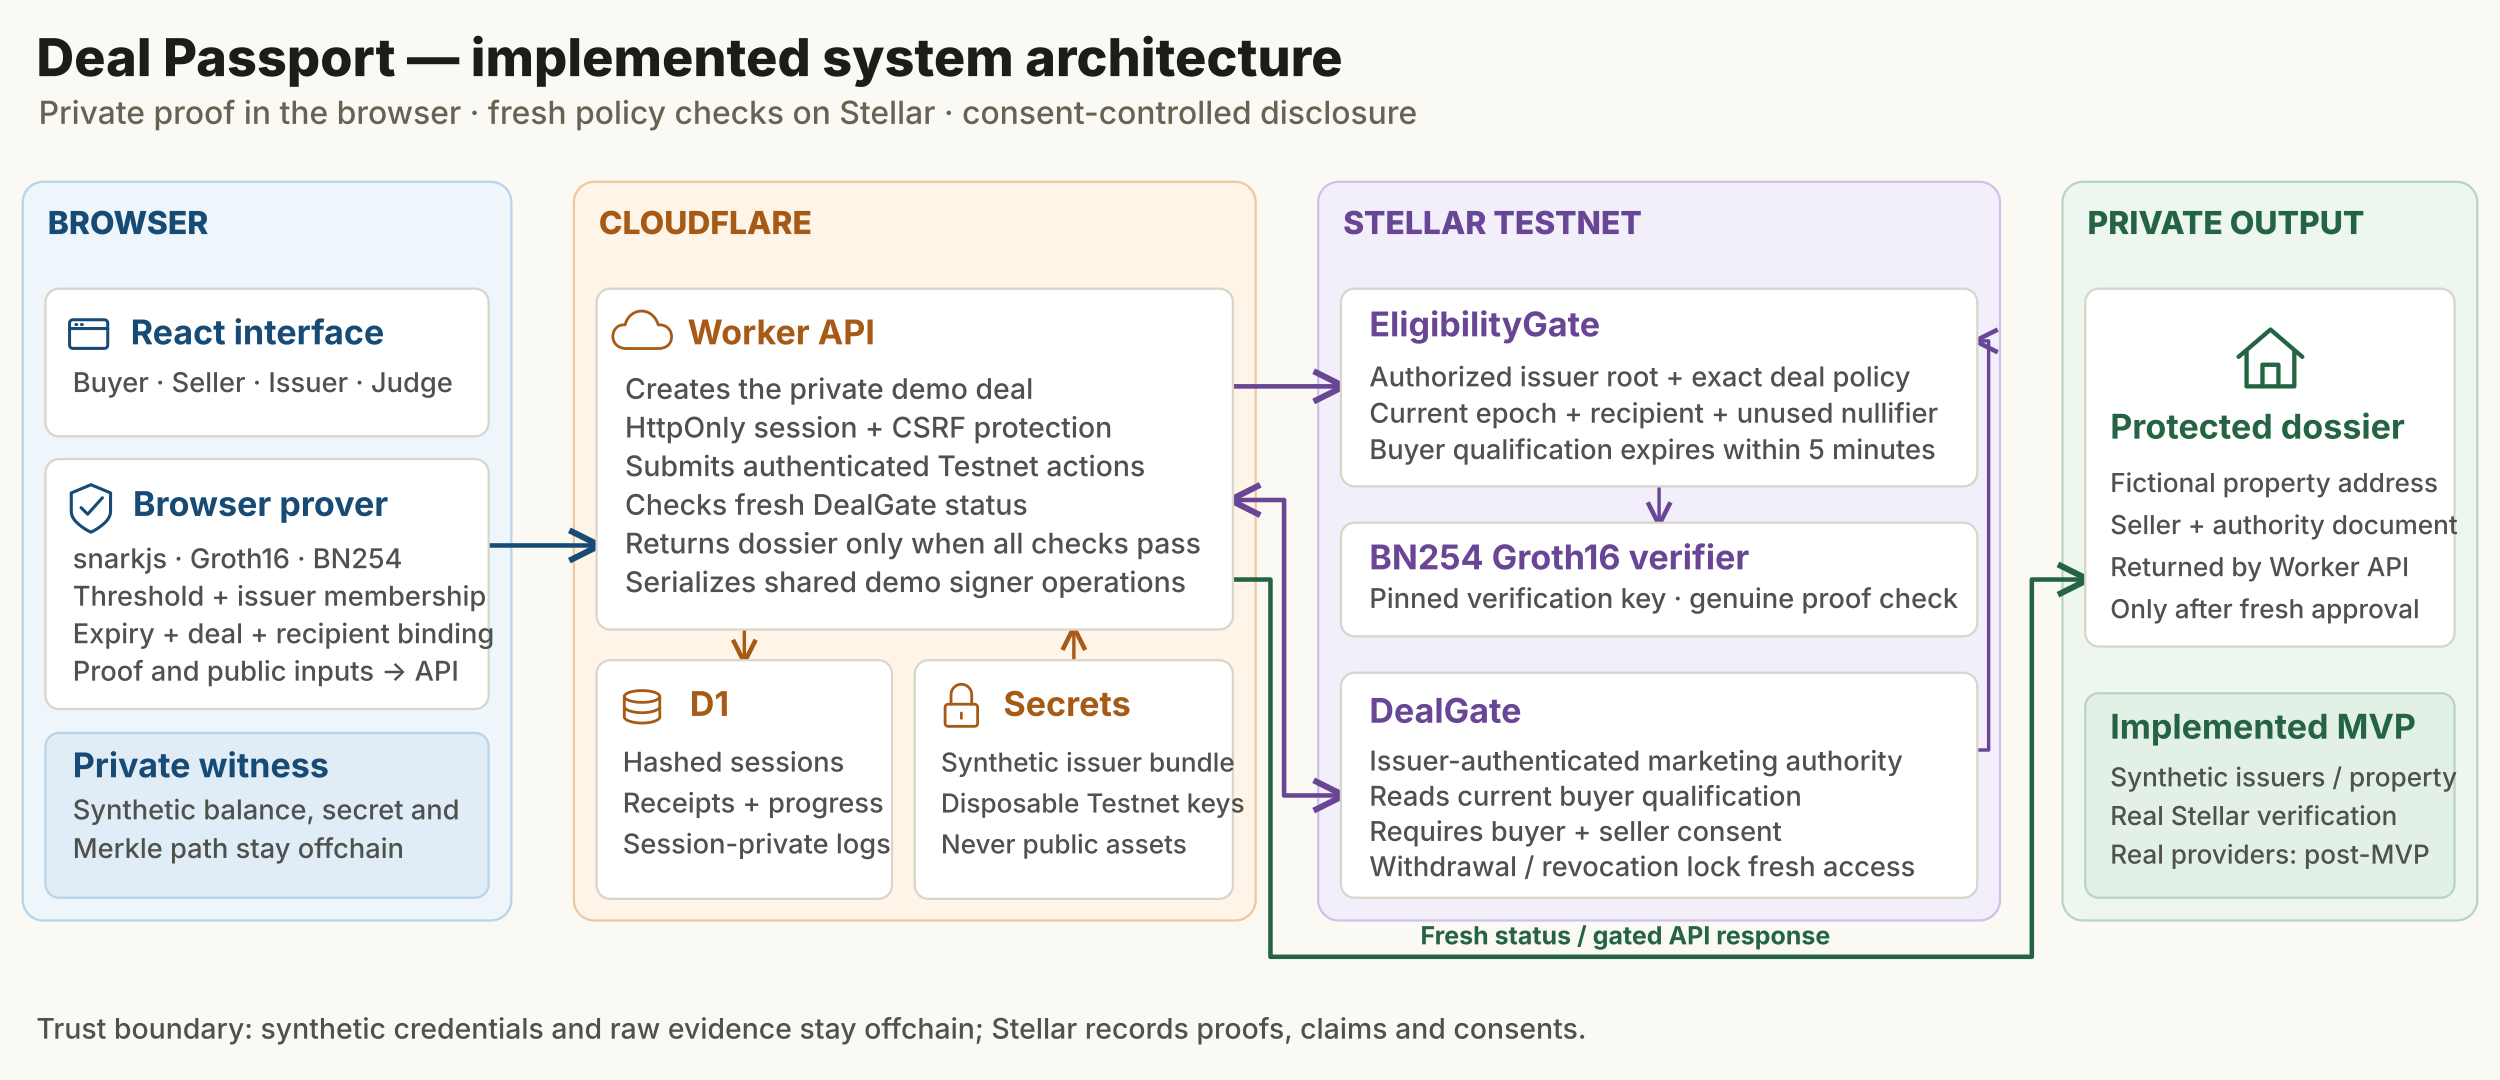
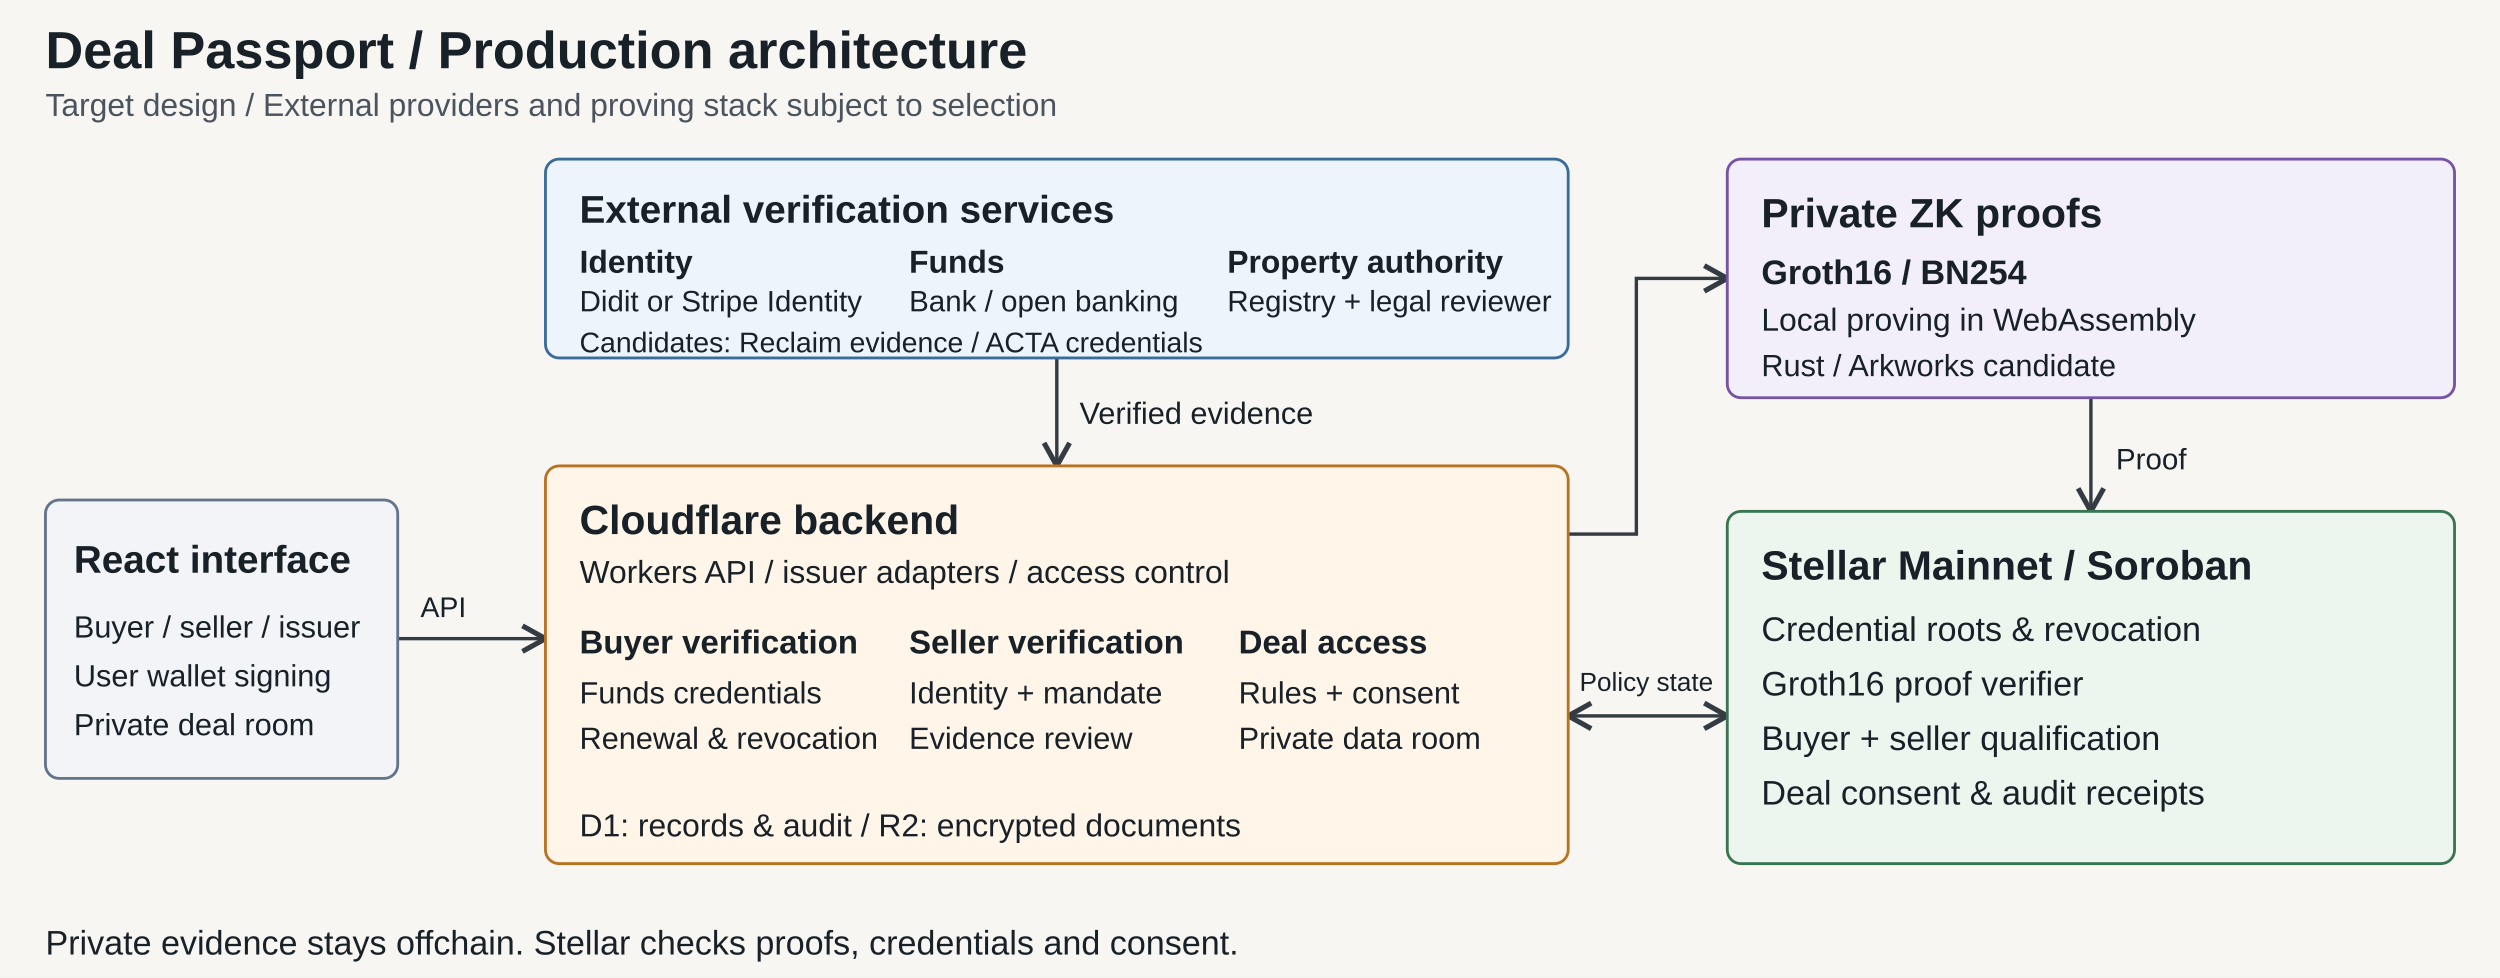
- <svg xmlns="http://www.w3.org/2000/svg" width="2200" height="950" viewBox="0 0 2200 950" role="img" aria-labelledby="title desc">
-   <style>text{font-family:"Instrument Sans",Inter,Arial,sans-serif}</style>
-   <defs>
-     <marker id="arrow" viewBox="0 0 12 12" refX="10" refY="6" markerWidth="8" markerHeight="8" orient="auto-start-reverse">
-       <path d="m1 1 10 5-10 5" fill="none" stroke="context-stroke" stroke-width="2" />
-     </marker>
-   </defs>
-   <rect width="2200" height="950" fill="#fbf9f4" />
-   <text x="32" y="67" font-size="46" font-weight="800" fill="#1c1c19">Deal Passport — implemented system architecture</text>
-   <text x="34" y="109" font-size="28" font-weight="500" fill="#666352">Private proof in the browser · fresh policy checks on Stellar · consent-controlled disclosure</text>
-   <g transform="translate(0 160)">
-     <rect x="20" y="0" width="430" height="650" rx="18" fill="#eef5fb" stroke="#b9d3e8" stroke-width="2" />
-     <text x="42" y="46" font-size="28" font-weight="800" fill="#174b76">BROWSER</text>
-     <rect x="505" y="0" width="600" height="650" rx="18" fill="#fff4e8" stroke="#ecc9a1" stroke-width="2" />
-     <text x="527" y="46" font-size="28" font-weight="800" fill="#a75a15">CLOUDFLARE</text>
-     <rect x="1160" y="0" width="600" height="650" rx="18" fill="#f2effa" stroke="#cfc1e7" stroke-width="2" />
-     <text x="1182" y="46" font-size="28" font-weight="800" fill="#694596">STELLAR TESTNET</text>
-     <rect x="1815" y="0" width="365" height="650" rx="18" fill="#edf6ef" stroke="#b9d5bf" stroke-width="2" />
-     <text x="1837" y="46" font-size="28" font-weight="800" fill="#246443">PRIVATE OUTPUT</text>
-     <path d="M430 320H525" fill="none" stroke="#174b76" stroke-width="4" stroke-linecap="round" stroke-linejoin="round" marker-end="url(#arrow)" />
-     <path d="M1085 180H1180" fill="none" stroke="#694596" stroke-width="4" stroke-linecap="round" stroke-linejoin="round" marker-end="url(#arrow)" />
-     <path d="M1085 280H1130V540H1180" fill="none" stroke="#694596" stroke-width="4" stroke-linecap="round" stroke-linejoin="round" marker-start="url(#arrow)" marker-end="url(#arrow)" />
-     <path d="M1085 350H1118V682H1788V350H1835" fill="none" stroke="#246443" stroke-width="4" stroke-linecap="round" stroke-linejoin="round" marker-end="url(#arrow)" />
-     <text x="1250" y="671" font-size="22" font-weight="700" fill="#246443">Fresh status / gated API response</text>
-     <path d="M655 394V421" fill="none" stroke="#a75a15" stroke-width="3" stroke-linecap="round" stroke-linejoin="round" marker-end="url(#arrow)" />
-     <path d="M945 421V394" fill="none" stroke="#a75a15" stroke-width="3" stroke-linecap="round" stroke-linejoin="round" marker-end="url(#arrow)" />
-     <path d="M1460 268V300" fill="none" stroke="#694596" stroke-width="3" stroke-linecap="round" stroke-linejoin="round" marker-end="url(#arrow)" />
-     <path d="M1740 500H1750V140H1740" fill="none" stroke="#694596" stroke-width="3" stroke-linecap="round" stroke-linejoin="round" marker-end="url(#arrow)" />
-     <rect x="40" y="94" width="390" height="130" rx="12" fill="#fff" stroke="#d8d5cb" stroke-width="2" />
-     <g transform="translate(78 134) scale(0.7)" fill="none" stroke="#174b76" stroke-width="3.8" stroke-linecap="round" stroke-linejoin="round">
-       <rect x="-24" y="-18" width="48" height="36" rx="4" />
-       <path d="M-24-7h48M-16-12h1m6 0h1" />
-     </g>
-     <text x="115" y="143" font-size="30" font-weight="750" fill="#174b76">React interface</text>
-     <text x="64" y="185" font-size="24" font-weight="500" fill="#4e514e">Buyer · Seller · Issuer · Judge</text>
-     <rect x="40" y="244" width="390" height="220" rx="12" fill="#fff" stroke="#d8d5cb" stroke-width="2" />
-     <g transform="translate(80 286) scale(0.72)" fill="none" stroke="#174b76" stroke-width="3.8" stroke-linecap="round" stroke-linejoin="round">
-       <path d="M0-27 24-17v23C24 20 0 31 0 31S-24 20-24 6v-23Z" />
-       <path d="m-12 1 8 8 18-20" />
-     </g>
-     <text x="117" y="294" font-size="30" font-weight="750" fill="#174b76">Browser prover</text>
-     <text x="64" y="340" font-size="24" font-weight="500" fill="#4e514e">snarkjs · Groth16 · BN254</text>
-     <text x="64" y="373" font-size="24" font-weight="500" fill="#4e514e">Threshold + issuer membership</text>
-     <text x="64" y="406" font-size="24" font-weight="500" fill="#4e514e">Expiry + deal + recipient binding</text>
-     <text x="64" y="439" font-size="24" font-weight="500" fill="#4e514e">Proof and public inputs → API</text>
-     <rect x="40" y="485" width="390" height="145" rx="12" fill="#e1edf6" stroke="#b9d3e8" stroke-width="2" />
-     <text x="64" y="524" font-size="30" font-weight="750" fill="#174b76">Private witness</text>
-     <text x="64" y="561" font-size="24" font-weight="500" fill="#4e514e">Synthetic balance, secret and</text>
-     <text x="64" y="595" font-size="24" font-weight="500" fill="#4e514e">Merkle path stay offchain</text>
-     <rect x="525" y="94" width="560" height="300" rx="12" fill="#fff" stroke="#d8d5cb" stroke-width="2" />
-     <g transform="translate(565 135) scale(0.65)" fill="none" stroke="#a75a15" stroke-width="3.8" stroke-linecap="round" stroke-linejoin="round">
-       <path d="M-23 18h45c12 0 18-7 18-16 0-10-8-17-18-16C14-40-17-38-23-14-43-16-47 16-23 18Z" />
-     </g>
-     <text x="605" y="143" font-size="30" font-weight="750" fill="#a75a15">Worker API</text>
-     <text x="550" y="191" font-size="25" font-weight="500" fill="#4e514e">Creates the private demo deal</text>
-     <text x="550" y="225" font-size="25" font-weight="500" fill="#4e514e">HttpOnly session + CSRF protection</text>
-     <text x="550" y="259" font-size="25" font-weight="500" fill="#4e514e">Submits authenticated Testnet actions</text>
-     <text x="550" y="293" font-size="25" font-weight="500" fill="#4e514e">Checks fresh DealGate status</text>
-     <text x="550" y="327" font-size="25" font-weight="500" fill="#4e514e">Returns dossier only when all checks pass</text>
-     <text x="550" y="361" font-size="25" font-weight="500" fill="#4e514e">Serializes shared demo signer operations</text>
-     <rect x="525" y="421" width="260" height="210" rx="12" fill="#fff" stroke="#d8d5cb" stroke-width="2" />
-     <g transform="translate(565 462) scale(0.65)" fill="none" stroke="#a75a15" stroke-width="3.8" stroke-linecap="round" stroke-linejoin="round">
-       <ellipse cy="-14" rx="24" ry="8" />
-       <path d="M-24-14v28c0 4 11 8 24 8s24-4 24-8v-28M-24 0c0 4 11 8 24 8s24-4 24-8" />
-     </g>
-     <text x="607" y="470" font-size="30" font-weight="750" fill="#a75a15">D1</text>
-     <text x="548" y="519" font-size="24" font-weight="500" fill="#4e514e">Hashed sessions</text>
-     <text x="548" y="555" font-size="24" font-weight="500" fill="#4e514e">Receipts + progress</text>
-     <text x="548" y="591" font-size="24" font-weight="500" fill="#4e514e">Session-private logs</text>
-     <rect x="805" y="421" width="280" height="210" rx="12" fill="#fff" stroke="#d8d5cb" stroke-width="2" />
-     <g transform="translate(846 461) scale(0.65)" fill="none" stroke="#a75a15" stroke-width="3.8" stroke-linecap="round" stroke-linejoin="round">
-       <rect x="-22" y="-2" width="44" height="30" rx="4" />
-       <path d="M-14-2v-13a14 14 0 0 1 28 0v13M0 10v7" />
-     </g>
-     <text x="883" y="470" font-size="30" font-weight="750" fill="#a75a15">Secrets</text>
-     <text x="828" y="519" font-size="23" font-weight="500" fill="#4e514e">Synthetic issuer bundle</text>
-     <text x="828" y="555" font-size="23" font-weight="500" fill="#4e514e">Disposable Testnet keys</text>
-     <text x="828" y="591" font-size="23" font-weight="500" fill="#4e514e">Never public assets</text>
-     <rect x="1180" y="94" width="560" height="174" rx="12" fill="#fff" stroke="#d8d5cb" stroke-width="2" />
-     <text x="1205" y="136" font-size="30" font-weight="750" fill="#694596">EligibilityGate</text>
-     <text x="1205" y="180" font-size="24" font-weight="500" fill="#4e514e">Authorized issuer root + exact deal policy</text>
-     <text x="1205" y="212" font-size="24" font-weight="500" fill="#4e514e">Current epoch + recipient + unused nullifier</text>
-     <text x="1205" y="244" font-size="24" font-weight="500" fill="#4e514e">Buyer qualification expires within 5 minutes</text>
-     <rect x="1180" y="300" width="560" height="100" rx="12" fill="#fff" stroke="#d8d5cb" stroke-width="2" />
-     <text x="1205" y="341" font-size="30" font-weight="750" fill="#694596">BN254 Groth16 verifier</text>
-     <text x="1205" y="375" font-size="24" font-weight="500" fill="#4e514e">Pinned verification key · genuine proof check</text>
-     <rect x="1180" y="432" width="560" height="198" rx="12" fill="#fff" stroke="#d8d5cb" stroke-width="2" />
-     <text x="1205" y="476" font-size="30" font-weight="750" fill="#694596">DealGate</text>
-     <text x="1205" y="518" font-size="24" font-weight="500" fill="#4e514e">Issuer-authenticated marketing authority</text>
-     <text x="1205" y="549" font-size="24" font-weight="500" fill="#4e514e">Reads current buyer qualification</text>
-     <text x="1205" y="580" font-size="24" font-weight="500" fill="#4e514e">Requires buyer + seller consent</text>
-     <text x="1205" y="611" font-size="24" font-weight="500" fill="#4e514e">Withdrawal / revocation lock fresh access</text>
-     <rect x="1835" y="94" width="325" height="315" rx="12" fill="#fff" stroke="#d8d5cb" stroke-width="2" />
-     <g transform="translate(1998 154) scale(1)" fill="none" stroke="#246443" stroke-width="3.8" stroke-linecap="round" stroke-linejoin="round">
-       <path d="m-28 0 28-24L28 0M-21-6v32H21V-6M-7 26V7H7v19" />
-     </g>
-     <text x="1857" y="226" font-size="30" font-weight="750" fill="#246443">Protected dossier</text>
-     <text x="1857" y="273" font-size="23" font-weight="500" fill="#4e514e">Fictional property address</text>
-     <text x="1857" y="310" font-size="23" font-weight="500" fill="#4e514e">Seller + authority document</text>
-     <text x="1857" y="347" font-size="23" font-weight="500" fill="#4e514e">Returned by Worker API</text>
-     <text x="1857" y="384" font-size="23" font-weight="500" fill="#4e514e">Only after fresh approval</text>
-     <rect x="1835" y="450" width="325" height="180" rx="12" fill="#e2f0e5" stroke="#b9d5bf" stroke-width="2" />
-     <text x="1857" y="490" font-size="30" font-weight="750" fill="#246443">Implemented MVP</text>
-     <text x="1857" y="532" font-size="23" font-weight="500" fill="#4e514e">Synthetic issuers / property</text>
-     <text x="1857" y="566" font-size="23" font-weight="500" fill="#4e514e">Real Stellar verification</text>
-     <text x="1857" y="600" font-size="23" font-weight="500" fill="#4e514e">Real providers: post-MVP</text>
+ <svg xmlns="http://www.w3.org/2000/svg" width="2200" height="860" viewBox="0 0 2200 860" role="img" aria-label="Deal Passport production target architecture">
+   <rect width="2200" height="860" fill="#F7F6F2" />
+   <text x="40" y="60" font-family="Instrument Sans,Arial,sans-serif" font-size="46" font-weight="700" fill="#182028">Deal Passport / Production architecture</text>
+   <text x="40" y="102" font-family="Instrument Sans,Arial,sans-serif" font-size="28" fill="#4B545E">Target design / External providers and proving stack subject to selection</text>
+   <g transform="translate(0,120)">
+     <rect width="2200" height="740" fill="#F7F6F2" />
+     <defs>
+       <marker id="arrow" viewBox="0 0 12 12" refX="10" refY="6" markerWidth="9" markerHeight="9" orient="auto-start-reverse">
+         <path d="M 1 1 L 10 6 L 1 11" fill="none" stroke="#343B42" stroke-width="2" />
+       </marker>
+     </defs>
+     <polyline points="350,442 480,442" fill="none" stroke="#343B42" stroke-width="3" marker-end="url(#arrow)" />
+     <polyline points="930,195 930,290" fill="none" stroke="#343B42" stroke-width="3" marker-end="url(#arrow)" />
+     <polyline points="1380,350 1440,350 1440,125 1520,125" fill="none" stroke="#343B42" stroke-width="3" marker-end="url(#arrow)" />
+     <polyline points="1840,230 1840,330" fill="none" stroke="#343B42" stroke-width="3" marker-end="url(#arrow)" />
+     <polyline points="1380,510 1520,510" fill="none" stroke="#343B42" stroke-width="3" marker-end="url(#arrow)" marker-start="url(#arrow)" />
+     <rect x="40" y="320" width="310" height="245" rx="12" fill="#F2F4F7" stroke="#63748B" stroke-width="2.5" />
+     <rect x="480" y="20" width="900" height="175" rx="12" fill="#EDF4FB" stroke="#396B9B" stroke-width="2.5" />
+     <rect x="480" y="290" width="900" height="350" rx="12" fill="#FFF5E8" stroke="#B97122" stroke-width="2.5" />
+     <rect x="1520" y="20" width="640" height="210" rx="12" fill="#F2EEFA" stroke="#7653A7" stroke-width="2.5" />
+     <rect x="1520" y="330" width="640" height="310" rx="12" fill="#EDF5EF" stroke="#397552" stroke-width="2.5" />
+     <text x="65" y="384" font-family="Instrument Sans,Arial,sans-serif" font-size="34" font-weight="700" fill="#182028">React interface</text>
+     <text x="65" y="441" font-family="Instrument Sans,Arial,sans-serif" font-size="27" font-weight="400" fill="#182028">Buyer / seller / issuer</text>
+     <text x="65" y="484" font-family="Instrument Sans,Arial,sans-serif" font-size="27" font-weight="400" fill="#182028">User wallet signing</text>
+     <text x="65" y="527" font-family="Instrument Sans,Arial,sans-serif" font-size="27" font-weight="400" fill="#182028">Private deal room</text>
+     <text x="510" y="76" font-family="Instrument Sans,Arial,sans-serif" font-size="34" font-weight="700" fill="#182028">External verification services</text>
+     <text x="510" y="120" font-family="Instrument Sans,Arial,sans-serif" font-size="28" font-weight="700" fill="#182028">Identity</text>
+     <text x="510" y="154" font-family="Instrument Sans,Arial,sans-serif" font-size="26" font-weight="400" fill="#182028">Didit or Stripe Identity</text>
+     <text x="800" y="120" font-family="Instrument Sans,Arial,sans-serif" font-size="28" font-weight="700" fill="#182028">Funds</text>
+     <text x="800" y="154" font-family="Instrument Sans,Arial,sans-serif" font-size="26" font-weight="400" fill="#182028">Bank / open banking</text>
+     <text x="1080" y="120" font-family="Instrument Sans,Arial,sans-serif" font-size="28" font-weight="700" fill="#182028">Property authority</text>
+     <text x="1080" y="154" font-family="Instrument Sans,Arial,sans-serif" font-size="26" font-weight="400" fill="#182028">Registry + legal reviewer</text>
+     <text x="510" y="190" font-family="Instrument Sans,Arial,sans-serif" font-size="25" font-weight="400" fill="#182028">Candidates: Reclaim evidence / ACTA credentials</text>
+     <text x="510" y="350" font-family="Instrument Sans,Arial,sans-serif" font-size="36" font-weight="700" fill="#182028">Cloudflare backend</text>
+     <text x="510" y="393" font-family="Instrument Sans,Arial,sans-serif" font-size="28" font-weight="400" fill="#182028">Workers API / issuer adapters / access control</text>
+     <text x="510" y="455" font-family="Instrument Sans,Arial,sans-serif" font-size="29" font-weight="700" fill="#182028">Buyer verification</text>
+     <text x="510" y="499" font-family="Instrument Sans,Arial,sans-serif" font-size="27" font-weight="400" fill="#182028">Funds credentials</text>
+     <text x="510" y="539" font-family="Instrument Sans,Arial,sans-serif" font-size="27" font-weight="400" fill="#182028">Renewal &amp; revocation</text>
+     <text x="800" y="455" font-family="Instrument Sans,Arial,sans-serif" font-size="29" font-weight="700" fill="#182028">Seller verification</text>
+     <text x="800" y="499" font-family="Instrument Sans,Arial,sans-serif" font-size="27" font-weight="400" fill="#182028">Identity + mandate</text>
+     <text x="800" y="539" font-family="Instrument Sans,Arial,sans-serif" font-size="27" font-weight="400" fill="#182028">Evidence review</text>
+     <text x="1090" y="455" font-family="Instrument Sans,Arial,sans-serif" font-size="29" font-weight="700" fill="#182028">Deal access</text>
+     <text x="1090" y="499" font-family="Instrument Sans,Arial,sans-serif" font-size="27" font-weight="400" fill="#182028">Rules + consent</text>
+     <text x="1090" y="539" font-family="Instrument Sans,Arial,sans-serif" font-size="27" font-weight="400" fill="#182028">Private data room</text>
+     <text x="510" y="616" font-family="Instrument Sans,Arial,sans-serif" font-size="28" font-weight="400" fill="#182028">D1: records &amp; audit / R2: encrypted documents</text>
+     <text x="1550" y="80" font-family="Instrument Sans,Arial,sans-serif" font-size="36" font-weight="700" fill="#182028">Private ZK proofs</text>
+     <text x="1550" y="130" font-family="Instrument Sans,Arial,sans-serif" font-size="30" font-weight="700" fill="#182028">Groth16 / BN254</text>
+     <text x="1550" y="171" font-family="Instrument Sans,Arial,sans-serif" font-size="28" font-weight="400" fill="#182028">Local proving in WebAssembly</text>
+     <text x="1550" y="211" font-family="Instrument Sans,Arial,sans-serif" font-size="27" font-weight="400" fill="#182028">Rust / Arkworks candidate</text>
+     <text x="1550" y="390" font-family="Instrument Sans,Arial,sans-serif" font-size="36" font-weight="700" fill="#182028">Stellar Mainnet / Soroban</text>
+     <text x="1550" y="444" font-family="Instrument Sans,Arial,sans-serif" font-size="30" font-weight="400" fill="#182028">Credential roots &amp; revocation</text>
+     <text x="1550" y="492" font-family="Instrument Sans,Arial,sans-serif" font-size="30" font-weight="400" fill="#182028">Groth16 proof verifier</text>
+     <text x="1550" y="540" font-family="Instrument Sans,Arial,sans-serif" font-size="30" font-weight="400" fill="#182028">Buyer + seller qualification</text>
+     <text x="1550" y="588" font-family="Instrument Sans,Arial,sans-serif" font-size="30" font-weight="400" fill="#182028">Deal consent &amp; audit receipts</text>
+     <text x="370" y="423" font-family="Instrument Sans,Arial,sans-serif" font-size="25" font-weight="400" fill="#182028">API</text>
+     <text x="950" y="253" font-family="Instrument Sans,Arial,sans-serif" font-size="27" font-weight="400" fill="#182028">Verified evidence</text>
+     <text x="1862" y="293" font-family="Instrument Sans,Arial,sans-serif" font-size="26" font-weight="400" fill="#182028">Proof</text>
+     <text x="1390" y="488" font-family="Instrument Sans,Arial,sans-serif" font-size="23" font-weight="400" fill="#182028">Policy state</text>
+     <text x="40" y="720" font-family="Instrument Sans,Arial,sans-serif" font-size="30" font-weight="400" fill="#182028">Private evidence stays offchain. Stellar checks proofs, credentials and consent.</text>
  </g>
-   <text x="32" y="914" font-size="25" font-weight="500" fill="#4e514e">Trust boundary: synthetic credentials and raw evidence stay offchain; Stellar records proofs, claims and consents.</text>
</svg>
